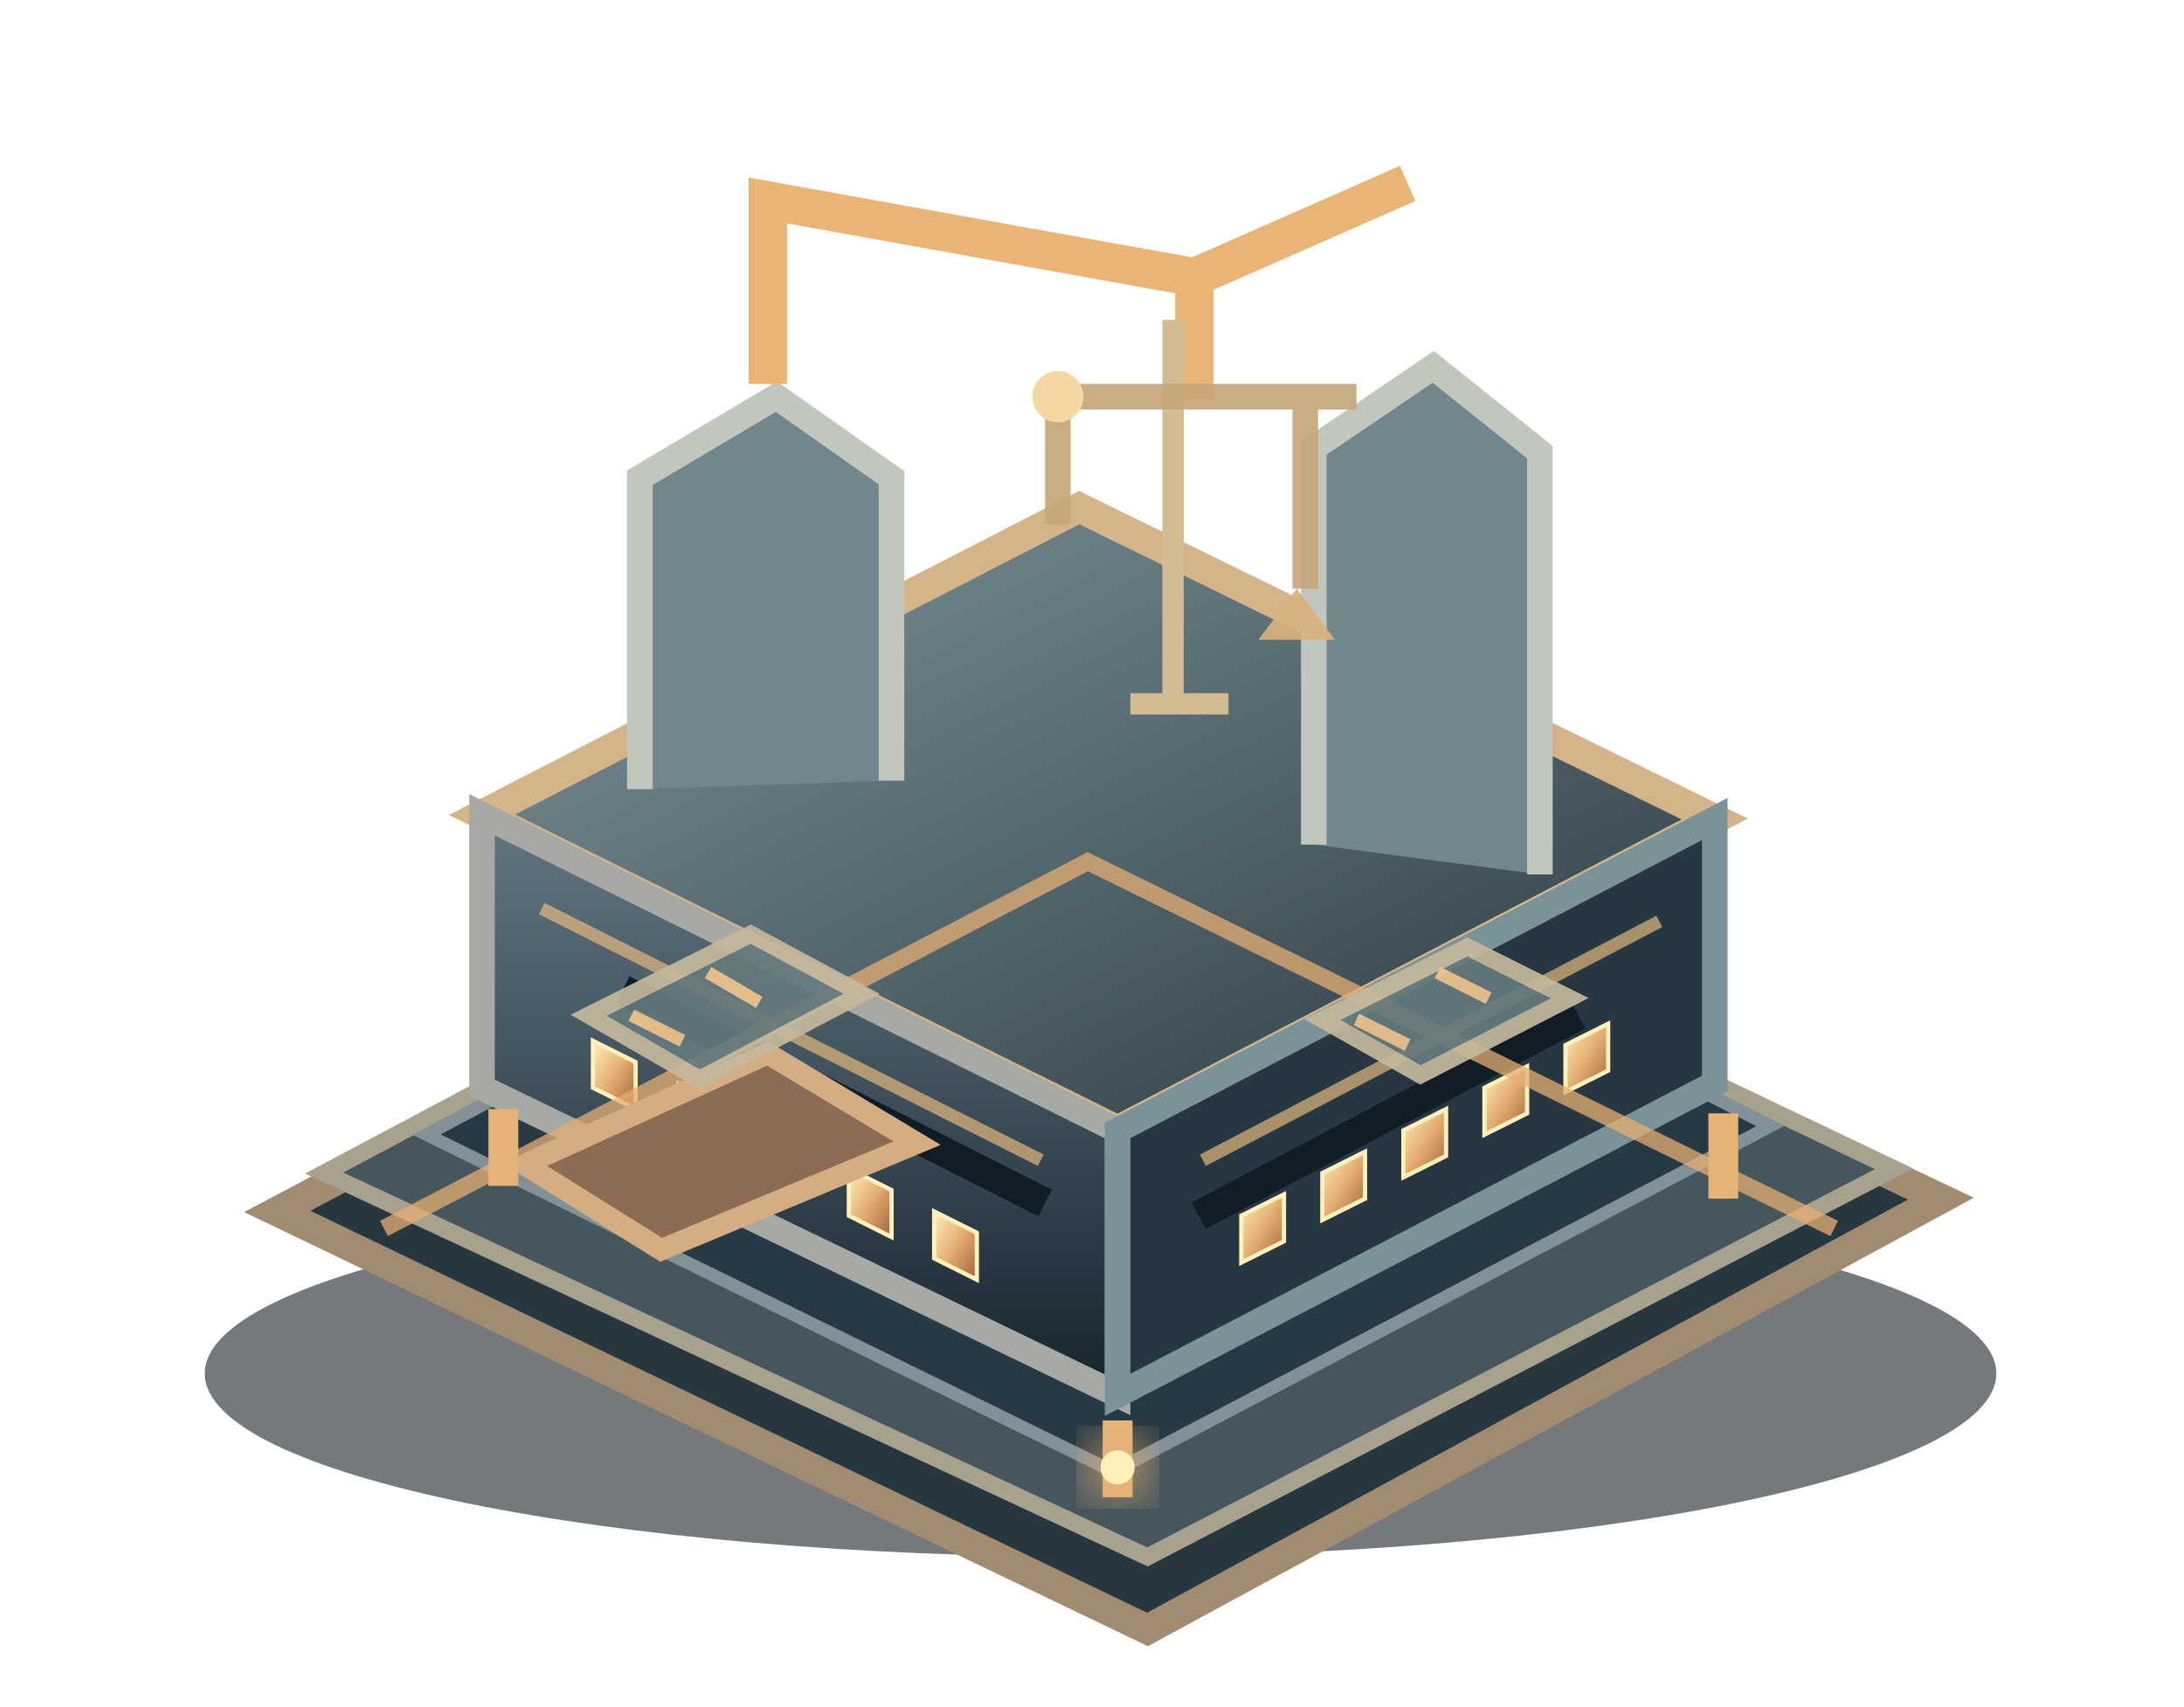
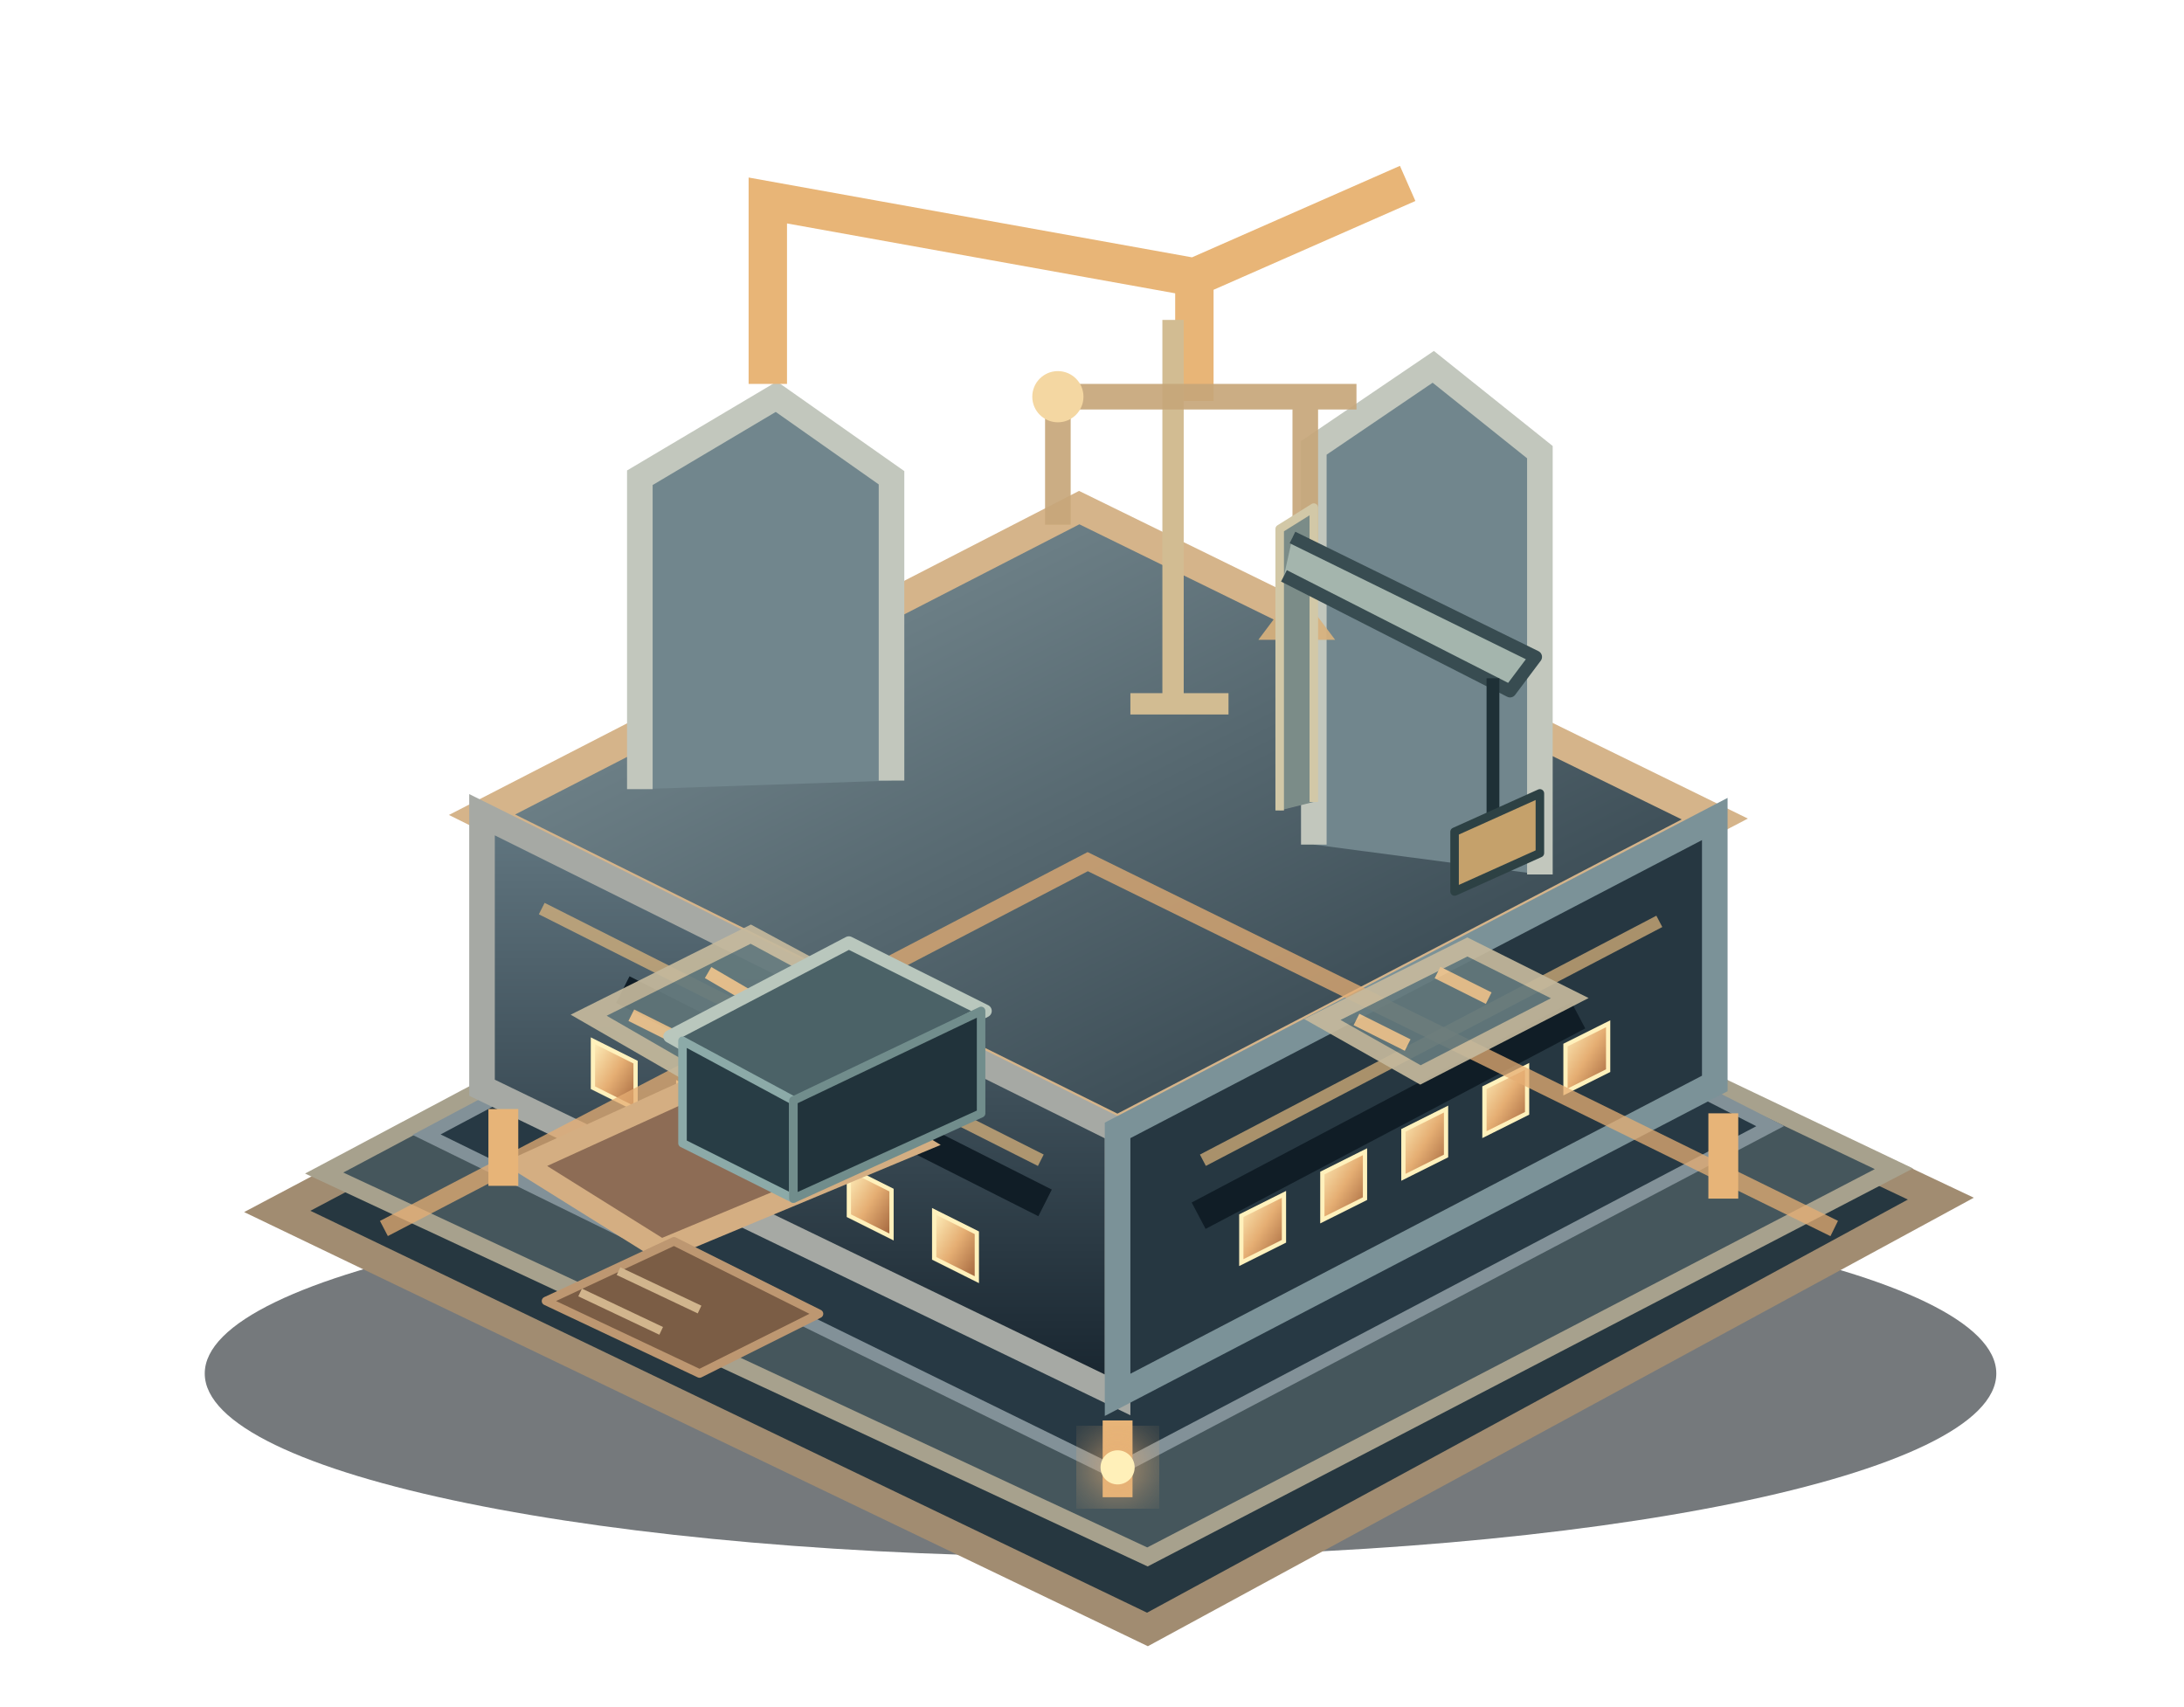
<svg xmlns="http://www.w3.org/2000/svg" width="512" height="400" viewBox="0 0 512 400">
  <defs>
    <linearGradient id="steel" x1="0" y1="0" x2="1" y2="1">
      <stop stop-color="#83979d" />
      <stop offset="1" stop-color="#273741" />
    </linearGradient>
    <linearGradient id="face" x1="0" y1="0" x2="0" y2="1">
      <stop stop-color="#627781" />
      <stop offset="1" stop-color="#17242e" />
    </linearGradient>
    <linearGradient id="lit" x1="0" y1="0" x2="1" y2="1">
      <stop stop-color="#fff1bd" />
      <stop offset=".5" stop-color="#e5ae73" />
      <stop offset="1" stop-color="#9e613a" />
    </linearGradient>
    <filter id="glow">
      <feGaussianBlur stdDeviation="7" />
    </filter>
  </defs>
  <ellipse cx="258" cy="322" rx="210" ry="43" fill="#030b10" opacity=".55" />
  <path d="M65 284L252 185L455 281L269 382Z" fill="#263740" stroke="#a18c71" stroke-width="7" />
  <path d="M76 275L251 182L444 274L269 365Z" fill="#45565c" stroke="#a7a18d" stroke-width="4" />
  <path d="M100 266L256 183L415 264L261 345Z" fill="#273944" stroke="#829198" stroke-width="3" />
  <path d="M113 191L253 119L402 192L262 265Z" fill="url(#steel)" stroke="#d5b48a" stroke-width="7" />
  <path d="M113 191L262 265V327L113 255Z" fill="url(#face)" stroke="#a6a9a4" stroke-width="6" />
  <path d="M262 265L402 192V254L262 327Z" fill="#263741" stroke="#7b9298" stroke-width="6" />
  <path d="M127 213L244 272M282 272L389 216" stroke="#e1b87e" stroke-width="3" opacity=".7" />
  <path d="M146 232L245 282M281 285L370 238" stroke="#101d26" stroke-width="7" />
  <g fill="url(#lit)" stroke="#fff1bc" stroke-width="1">
    <path d="M139 244l10 5v11l-10 -5z" />
    <path d="M159 254l10 5v11l-10 -5z" />
    <path d="M179 264l10 5v11l-10 -5z" />
    <path d="M199 274l10 5v11l-10 -5z" />
    <path d="M219 284l10 5v11l-10 -5z" />
    <path d="M291 285l10 -5v11l-10 5z" />
    <path d="M310 275l10 -5v11l-10 5z" />
    <path d="M329 265l10 -5v11l-10 5z" />
    <path d="M348 255l10 -5v11l-10 5z" />
    <path d="M367 245l10 -5v11l-10 5z" />
  </g>
  <path d="M90 288L255 202L430 288" stroke="#e5ae73" stroke-width="4" fill="none" opacity=".75" />
  <g>
    <path d="M150 185V112L182 93L209 112V183M308 198V105L336 86L361 106V205" fill="#71868d" stroke="#c2c7bd" stroke-width="6" />
    <path d="M180 90V47L280 65V94M280 65L330 43" stroke="#e8b577" stroke-width="9" fill="none" />
    <path d="M275 75V164M265 165H288" stroke="#d2bc92" stroke-width="5" />
    <path d="M123 273L180 247L215 268L155 293Z" fill="#8d6c55" stroke="#d4ae82" stroke-width="5" />
  </g>
  <path d="M262 333V351M118 260V278M404 261V281" stroke="#e7b478" stroke-width="7" />
  <circle cx="262" cy="344" r="8" fill="#e5ae73" filter="url(#glow)" />
  <circle cx="262" cy="344" r="4" fill="#fff0b9" />
  <g opacity=".92">
    <path d="M138 238l38-19 26 14-38 20zM310 239l34-17 24 12-35 18z" fill="#647a7d" stroke="#c4b99c" stroke-width="4" />
    <path d="M148 238l12 6m6-16 12 7m140 4 12 6m7-17 12 6" stroke="#f0c58e" stroke-width="3" />
    <path d="M248 123v-30h70m-12 0v45" stroke="#c7a679" stroke-width="6" fill="none" />
    <path d="M304 138l-9 12 18 0z" fill="#d8b17d" />
    <circle cx="248" cy="93" r="6" fill="#f3d49a" />
  </g>
+   <g stroke-linejoin="round">
+     <path d="M157 243l42-22 32 16-44 23z" fill="#4b6267" stroke="#b9c7bd" stroke-width="3" />
+     <path d="M160 244l26 14v23l-26-13z" fill="#283d45" stroke="#8caaa8" stroke-width="2" />
+     <path d="M186 258l44-21v24l-44 20z" fill="#21333b" stroke="#718d8c" stroke-width="2" />
+     <path d="M300 190v-66l8-5v69" fill="#7b8c88" stroke="#d2c8a7" stroke-width="2" />
+     <path d="M303 126l57 28-6 8-53-27" fill="#a4b5ad" stroke="#384c51" stroke-width="3" />
+     <path d="M350 159v35" stroke="#1e3036" stroke-width="3" />
+     <path d="M341 195l20-9v14l-20 9z" fill="#c5a16b" stroke="#2d4144" stroke-width="2" />
+     <path d="M128 305l36 17 28-14-34-17z" fill="#7b5d45" stroke="#bd9771" stroke-width="2" />
+     <path d="M136 303l19 9m-10-14 19 9" stroke="#d1b58d" stroke-width="2" />
+   </g>
</svg>
